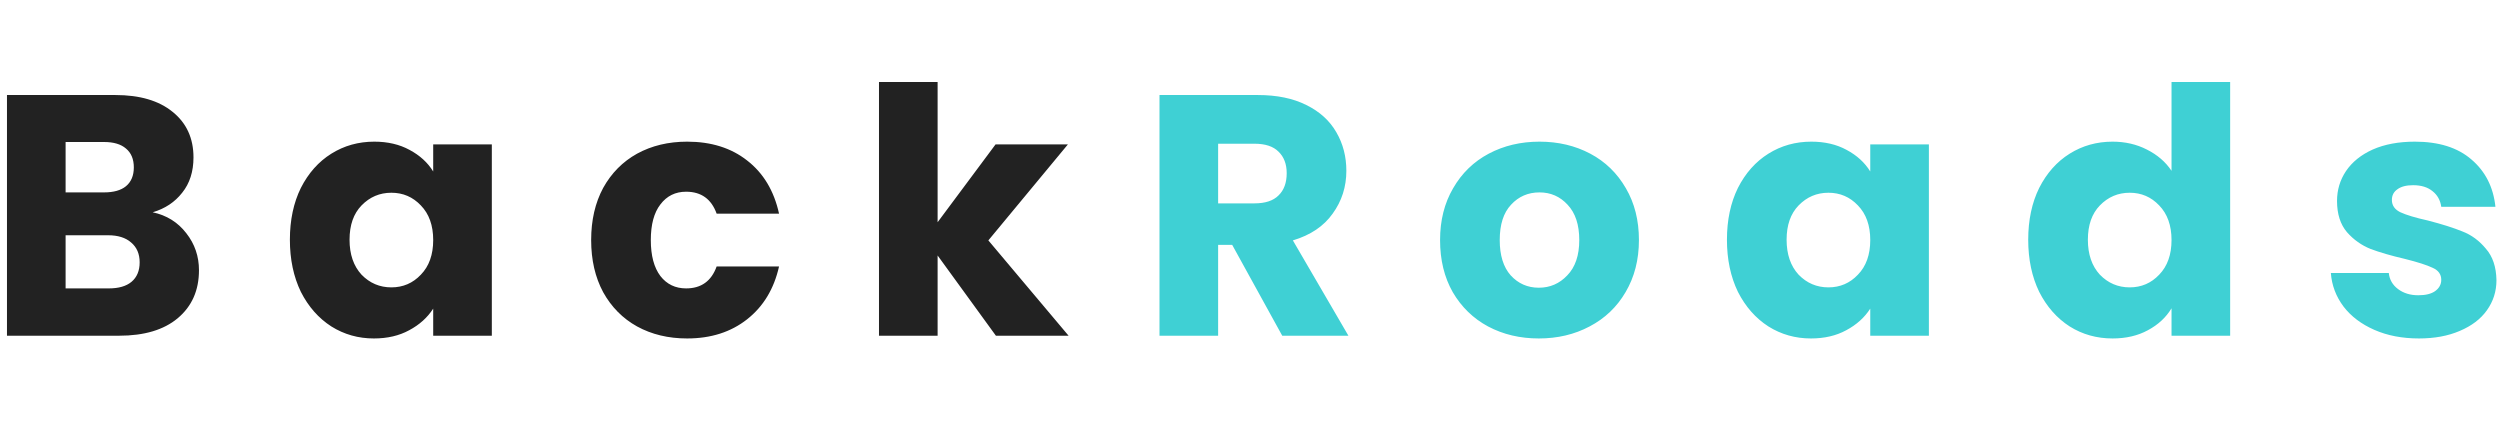
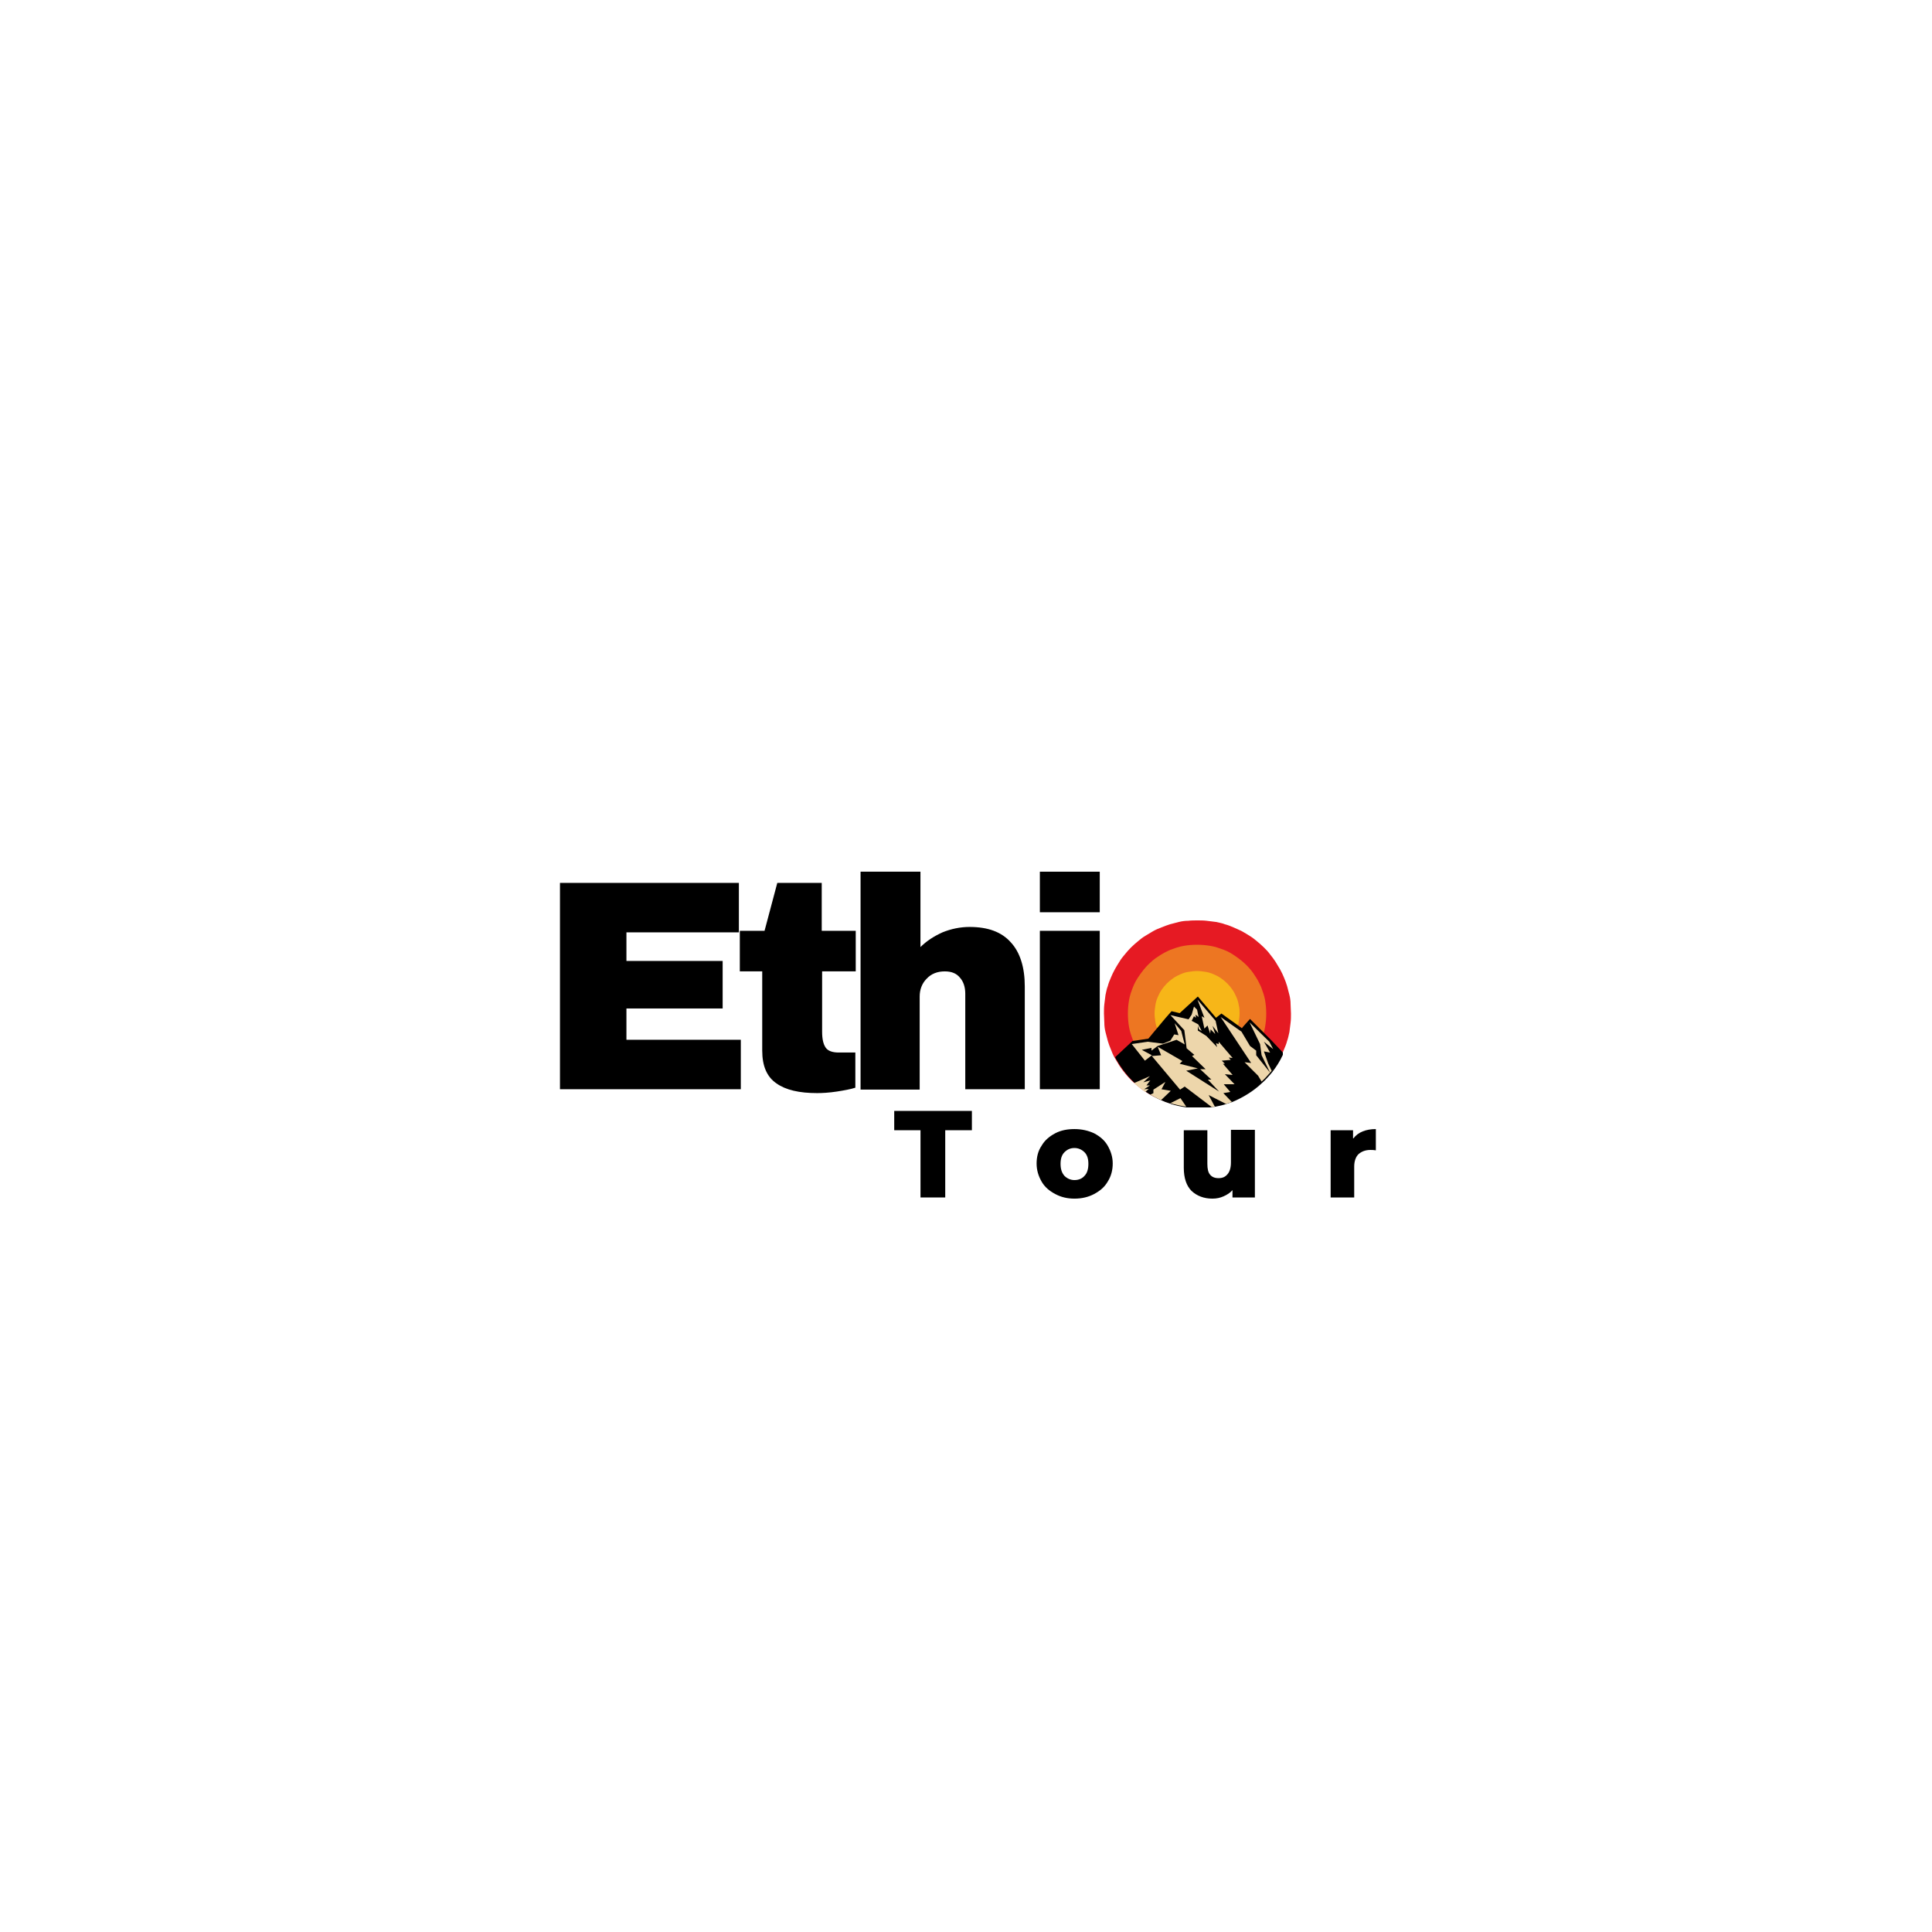
- <svg xmlns="http://www.w3.org/2000/svg" width="175" height="30" viewBox="0 0 175 19" fill="none">
-   <path d="M10.688 9.36C11.664 9.568 12.448 10.056 13.04 10.824C13.632 11.576 13.928 12.44 13.928 13.416C13.928 14.824 13.432 15.944 12.44 16.776C11.464 17.592 10.096 18 8.336 18H0.488V1.152H8.072C9.784 1.152 11.12 1.544 12.08 2.328C13.056 3.112 13.544 4.176 13.544 5.52C13.544 6.512 13.28 7.336 12.752 7.992C12.24 8.648 11.552 9.104 10.688 9.36ZM4.592 7.968H7.28C7.952 7.968 8.464 7.824 8.816 7.536C9.184 7.232 9.368 6.792 9.368 6.216C9.368 5.64 9.184 5.2 8.816 4.896C8.464 4.592 7.952 4.44 7.28 4.44H4.592V7.968ZM7.616 14.688C8.304 14.688 8.832 14.536 9.2 14.232C9.584 13.912 9.776 13.456 9.776 12.864C9.776 12.272 9.576 11.808 9.176 11.472C8.792 11.136 8.256 10.968 7.568 10.968H4.592V14.688H7.616ZM20.292 11.28C20.292 9.904 20.548 8.696 21.06 7.656C21.588 6.616 22.3 5.816 23.196 5.256C24.092 4.696 25.092 4.416 26.196 4.416C27.14 4.416 27.964 4.608 28.668 4.992C29.388 5.376 29.94 5.88 30.324 6.504V4.608H34.428V18H30.324V16.104C29.924 16.728 29.364 17.232 28.644 17.616C27.94 18 27.116 18.192 26.172 18.192C25.084 18.192 24.092 17.912 23.196 17.352C22.3 16.776 21.588 15.968 21.06 14.928C20.548 13.872 20.292 12.656 20.292 11.28ZM30.324 11.304C30.324 10.28 30.036 9.472 29.46 8.88C28.9 8.288 28.212 7.992 27.396 7.992C26.58 7.992 25.884 8.288 25.308 8.88C24.748 9.456 24.468 10.256 24.468 11.28C24.468 12.304 24.748 13.12 25.308 13.728C25.884 14.32 26.58 14.616 27.396 14.616C28.212 14.616 28.9 14.32 29.46 13.728C30.036 13.136 30.324 12.328 30.324 11.304ZM41.381 11.304C41.381 9.912 41.661 8.696 42.221 7.656C42.797 6.616 43.589 5.816 44.597 5.256C45.621 4.696 46.789 4.416 48.101 4.416C49.781 4.416 51.181 4.856 52.301 5.736C53.437 6.616 54.181 7.856 54.533 9.456H50.165C49.797 8.432 49.085 7.92 48.029 7.92C47.277 7.92 46.677 8.216 46.229 8.808C45.781 9.384 45.557 10.216 45.557 11.304C45.557 12.392 45.781 13.232 46.229 13.824C46.677 14.4 47.277 14.688 48.029 14.688C49.085 14.688 49.797 14.176 50.165 13.152H54.533C54.181 14.72 53.437 15.952 52.301 16.848C51.165 17.744 49.765 18.192 48.101 18.192C46.789 18.192 45.621 17.912 44.597 17.352C43.589 16.792 42.797 15.992 42.221 14.952C41.661 13.912 41.381 12.696 41.381 11.304ZM69.713 18L65.633 12.384V18H61.529V0.24H65.633V10.056L69.689 4.608H74.753L69.185 11.328L74.801 18H69.713Z" fill="#222222" />
-   <path d="M89.757 18L86.253 11.64H85.269V18H81.165V1.152H88.053C89.381 1.152 90.509 1.384 91.437 1.848C92.381 2.312 93.085 2.952 93.549 3.768C94.013 4.568 94.245 5.464 94.245 6.456C94.245 7.576 93.925 8.576 93.285 9.456C92.661 10.336 91.733 10.96 90.501 11.328L94.389 18H89.757ZM85.269 8.736H87.813C88.565 8.736 89.125 8.552 89.493 8.184C89.877 7.816 90.069 7.296 90.069 6.624C90.069 5.984 89.877 5.48 89.493 5.112C89.125 4.744 88.565 4.56 87.813 4.56H85.269V8.736ZM107.717 18.192C106.405 18.192 105.221 17.912 104.165 17.352C103.125 16.792 102.301 15.992 101.693 14.952C101.101 13.912 100.805 12.696 100.805 11.304C100.805 9.928 101.109 8.72 101.717 7.68C102.325 6.624 103.157 5.816 104.213 5.256C105.269 4.696 106.453 4.416 107.765 4.416C109.077 4.416 110.261 4.696 111.317 5.256C112.373 5.816 113.205 6.624 113.813 7.68C114.421 8.72 114.725 9.928 114.725 11.304C114.725 12.68 114.413 13.896 113.789 14.952C113.181 15.992 112.341 16.792 111.269 17.352C110.213 17.912 109.029 18.192 107.717 18.192ZM107.717 14.64C108.501 14.64 109.165 14.352 109.709 13.776C110.269 13.2 110.549 12.376 110.549 11.304C110.549 10.232 110.277 9.408 109.733 8.832C109.205 8.256 108.549 7.968 107.765 7.968C106.965 7.968 106.301 8.256 105.773 8.832C105.245 9.392 104.981 10.216 104.981 11.304C104.981 12.376 105.237 13.2 105.749 13.776C106.277 14.352 106.933 14.64 107.717 14.64ZM120.886 11.28C120.886 9.904 121.142 8.696 121.654 7.656C122.182 6.616 122.894 5.816 123.79 5.256C124.686 4.696 125.686 4.416 126.79 4.416C127.734 4.416 128.558 4.608 129.262 4.992C129.982 5.376 130.534 5.88 130.918 6.504V4.608H135.022V18H130.918V16.104C130.518 16.728 129.958 17.232 129.238 17.616C128.534 18 127.71 18.192 126.766 18.192C125.678 18.192 124.686 17.912 123.79 17.352C122.894 16.776 122.182 15.968 121.654 14.928C121.142 13.872 120.886 12.656 120.886 11.28ZM130.918 11.304C130.918 10.28 130.63 9.472 130.054 8.88C129.494 8.288 128.806 7.992 127.99 7.992C127.174 7.992 126.478 8.288 125.902 8.88C125.342 9.456 125.062 10.256 125.062 11.28C125.062 12.304 125.342 13.12 125.902 13.728C126.478 14.32 127.174 14.616 127.99 14.616C128.806 14.616 129.494 14.32 130.054 13.728C130.63 13.136 130.918 12.328 130.918 11.304ZM141.975 11.28C141.975 9.904 142.231 8.696 142.743 7.656C143.271 6.616 143.983 5.816 144.879 5.256C145.775 4.696 146.775 4.416 147.879 4.416C148.759 4.416 149.559 4.6 150.279 4.968C151.015 5.336 151.591 5.832 152.007 6.456V0.24H156.111V18H152.007V16.08C151.623 16.72 151.071 17.232 150.351 17.616C149.647 18 148.823 18.192 147.879 18.192C146.775 18.192 145.775 17.912 144.879 17.352C143.983 16.776 143.271 15.968 142.743 14.928C142.231 13.872 141.975 12.656 141.975 11.28ZM152.007 11.304C152.007 10.28 151.719 9.472 151.143 8.88C150.583 8.288 149.895 7.992 149.079 7.992C148.263 7.992 147.567 8.288 146.991 8.88C146.431 9.456 146.151 10.256 146.151 11.28C146.151 12.304 146.431 13.12 146.991 13.728C147.567 14.32 148.263 14.616 149.079 14.616C149.895 14.616 150.583 14.32 151.143 13.728C151.719 13.136 152.007 12.328 152.007 11.304ZM169.328 18.192C168.16 18.192 167.12 17.992 166.208 17.592C165.296 17.192 164.576 16.648 164.048 15.96C163.52 15.256 163.224 14.472 163.16 13.608H167.216C167.264 14.072 167.48 14.448 167.864 14.736C168.248 15.024 168.72 15.168 169.28 15.168C169.792 15.168 170.184 15.072 170.456 14.88C170.744 14.672 170.888 14.408 170.888 14.088C170.888 13.704 170.688 13.424 170.288 13.248C169.888 13.056 169.24 12.848 168.344 12.624C167.384 12.4 166.584 12.168 165.944 11.928C165.304 11.672 164.752 11.28 164.288 10.752C163.824 10.208 163.592 9.48 163.592 8.568C163.592 7.8 163.8 7.104 164.216 6.48C164.648 5.84 165.272 5.336 166.088 4.968C166.92 4.6 167.904 4.416 169.04 4.416C170.72 4.416 172.04 4.832 173 5.664C173.976 6.496 174.536 7.6 174.68 8.976H170.888C170.824 8.512 170.616 8.144 170.264 7.872C169.928 7.6 169.48 7.464 168.92 7.464C168.44 7.464 168.072 7.56 167.816 7.752C167.56 7.928 167.432 8.176 167.432 8.496C167.432 8.88 167.632 9.168 168.032 9.36C168.448 9.552 169.088 9.744 169.952 9.936C170.944 10.192 171.752 10.448 172.376 10.704C173 10.944 173.544 11.344 174.008 11.904C174.488 12.448 174.736 13.184 174.752 14.112C174.752 14.896 174.528 15.6 174.08 16.224C173.648 16.832 173.016 17.312 172.184 17.664C171.368 18.016 170.416 18.192 169.328 18.192Z" fill="#3FD0D4" />
+ <svg xmlns="http://www.w3.org/2000/svg" xmlns:xlink="http://www.w3.org/1999/xlink" version="1.1" id="Layer_1" x="0px" y="0px" viewBox="0 0 500 500" style="enable-background:new 0 0 500 500;" xml:space="preserve">
+   <style type="text/css">
+ 	.st0{clip-path:url(#SVGID_00000016045869927921613030000012262052169326607233_);}
+ 	.st1{fill:#E61A23;}
+ 	.st2{fill:#ED7622;}
+ 	.st3{fill:#F7B618;}
+ 	.st4{clip-path:url(#SVGID_00000014619094440493135130000015743341631012543128_);}
+ 	.st5{clip-path:url(#SVGID_00000111869853189491290580000009694424043023294120_);}
+ 	.st6{fill:#EDD6AB;}
+ </style>
+   <g>
+     <g transform="translate(103.8203, 208.5928)">
+       <g>
+         <path d="M41.1,19.9h46.3v12.8H58.3v7.4h24.9v12.3H58.3v8.1h29.6v12.8H41.1V19.9z" />
+       </g>
+     </g>
+   </g>
+   <g>
+     <g transform="translate(146.5635, 208.5928)">
+       <g>
+         <path d="M74.9,32.3v10.5h-8.7v15.6c0,1.9,0.3,3.2,0.9,4.1c0.6,0.9,1.8,1.3,3.4,1.3h4.3v9.1c-1.2,0.4-2.9,0.7-4.8,1     c-2,0.3-3.7,0.4-5.1,0.4c-4.6,0-8.1-0.8-10.5-2.5c-2.5-1.7-3.7-4.5-3.7-8.5V42.8h-5.8V32.3h6.4l3.3-12.4h11.5v12.4H74.9z" />
+       </g>
+     </g>
+   </g>
+   <g>
+     <g transform="translate(170.9124, 208.5928)">
+       <g>
+         <path d="M67.2,36.6c1.7-1.7,3.6-2.9,5.8-3.9c2.2-0.9,4.6-1.4,7-1.4c4.8,0,8.3,1.3,10.7,4c2.4,2.6,3.6,6.5,3.6,11.4v26.6H78.9     V48.6c0-1.8-0.5-3.2-1.4-4.2c-0.9-1.1-2.2-1.6-3.9-1.6c-1.9,0-3.5,0.6-4.7,1.9c-1.2,1.2-1.8,2.8-1.8,4.6v24.1H51.8V17h15.5V36.6z     " />
+       </g>
+     </g>
+   </g>
+   <g>
+     <g transform="translate(210.0165, 208.5928)">
+       <g>
+         <path d="M59.1,27.5V17h15.5v10.5H59.1z M59.1,73.3v-41h15.5v41H59.1z" />
+       </g>
+     </g>
+   </g>
+   <g>
+     <g transform="translate(227.0209, 208.5928)">
+       <g>
+         <path d="M82.8,31.4c7.2,0,12.9,1.8,17,5.5c4.1,3.6,6.2,9,6.2,16c0,7-2.1,12.3-6.2,16c-4.1,3.6-9.8,5.5-17,5.5     c-7.2,0-12.8-1.8-16.9-5.4c-4.1-3.6-6.1-9-6.1-16s2-12.4,6.1-16C69.9,33.2,75.6,31.4,82.8,31.4z M82.8,41.9     c-5.1,0-7.6,2.9-7.6,8.8v4.4c0,5.8,2.5,8.7,7.6,8.7c5.1,0,7.7-2.9,7.7-8.7v-4.4C90.5,44.8,87.9,41.9,82.8,41.9z" />
+       </g>
+     </g>
+   </g>
+   <g>
+     <g transform="translate(182.2253, 232.4031)">
+       <g>
+         <path d="M56.1,60.1h-6.9v-5h20.1v5h-6.9v17.4h-6.4V60.1z" />
+       </g>
+     </g>
+   </g>
+   <g>
+     <g transform="translate(212.9713, 232.4031)">
+       <g>
+         <path d="M65.1,77.8c-1.9,0-3.5-0.4-5-1.2c-1.5-0.8-2.7-1.8-3.5-3.2c-0.8-1.4-1.3-2.9-1.3-4.7c0-1.7,0.4-3.3,1.3-4.6     c0.8-1.4,2-2.4,3.5-3.2c1.5-0.8,3.2-1.1,5-1.1c1.9,0,3.6,0.4,5.1,1.1c1.5,0.8,2.7,1.8,3.5,3.2c0.8,1.4,1.3,2.9,1.3,4.6     c0,1.7-0.4,3.3-1.3,4.7c-0.8,1.4-2,2.4-3.5,3.2C68.7,77.4,67,77.8,65.1,77.8z M65.1,73c1.1,0,2-0.4,2.6-1.1c0.7-0.7,1-1.8,1-3.1     c0-1.3-0.3-2.3-1-3c-0.7-0.7-1.6-1.1-2.6-1.1c-1.1,0-1.9,0.4-2.6,1.1c-0.7,0.7-1,1.7-1,3c0,1.3,0.3,2.3,1,3.1     C63.2,72.6,64.1,73,65.1,73z" />
+       </g>
+     </g>
+   </g>
+   <g>
+     <g transform="translate(244.5644, 232.4031)">
+       <g>
+         <path d="M80.2,60.1v17.4h-5.8v-1.9c-0.6,0.7-1.4,1.2-2.3,1.6c-0.9,0.4-1.8,0.6-2.9,0.6c-2.2,0-4-0.7-5.4-2c-1.3-1.3-2-3.3-2-6     v-9.7h6.1v8.7c0,1.3,0.2,2.2,0.7,2.8c0.5,0.6,1.2,0.9,2.2,0.9c1,0,1.7-0.3,2.3-1c0.6-0.7,0.9-1.7,0.9-3.1v-8.4H80.2z" />
+       </g>
+     </g>
+   </g>
+   <g>
+     <g transform="translate(276.8681, 232.4031)">
+       <g>
+         <path d="M73.4,62.2c0.6-0.8,1.4-1.4,2.4-1.8c1-0.4,2.1-0.6,3.4-0.6v5.5c-0.6-0.1-1-0.1-1.4-0.1c-1.3,0-2.3,0.4-3.1,1.1     c-0.7,0.7-1.1,1.8-1.1,3.2v8h-6.1V60.1h5.8V62.2z" />
+       </g>
+     </g>
+   </g>
+   <g>
+     <defs>
+       <rect id="SVGID_1_" x="285.6" y="238.1" width="48.5" height="48.5" />
+     </defs>
+     <clipPath id="SVGID_00000178179013265452326740000005567097353434876323_">
+       <use xlink:href="#SVGID_1_" style="overflow:visible;" />
+     </clipPath>
+     <g style="clip-path:url(#SVGID_00000178179013265452326740000005567097353434876323_);">
+       <path class="st1" d="M334.1,262.3c0,0.8,0,1.6-0.1,2.4s-0.2,1.6-0.3,2.4c-0.2,0.8-0.3,1.5-0.6,2.3c-0.2,0.8-0.5,1.5-0.8,2.2    c-0.3,0.7-0.6,1.4-1,2.2c-0.4,0.7-0.8,1.4-1.2,2c-0.4,0.7-0.9,1.3-1.4,1.9c-0.5,0.6-1,1.2-1.6,1.8c-0.6,0.6-1.1,1.1-1.8,1.6    c-0.6,0.5-1.3,1-1.9,1.4c-0.7,0.4-1.3,0.8-2,1.2c-0.7,0.4-1.4,0.7-2.2,1c-0.7,0.3-1.5,0.6-2.2,0.8c-0.8,0.2-1.5,0.4-2.3,0.6    c-0.8,0.2-1.6,0.3-2.4,0.3c-0.8,0.1-1.6,0.1-2.4,0.1c-0.8,0-1.6,0-2.4-0.1c-0.8-0.1-1.6-0.2-2.4-0.3c-0.8-0.2-1.5-0.3-2.3-0.6    c-0.8-0.2-1.5-0.5-2.2-0.8c-0.7-0.3-1.4-0.6-2.2-1c-0.7-0.4-1.4-0.8-2-1.2c-0.7-0.4-1.3-0.9-1.9-1.4c-0.6-0.5-1.2-1-1.8-1.6    c-0.6-0.6-1.1-1.2-1.6-1.8c-0.5-0.6-1-1.3-1.4-1.9c-0.4-0.7-0.8-1.3-1.2-2c-0.4-0.7-0.7-1.4-1-2.2c-0.3-0.7-0.6-1.5-0.8-2.2    s-0.4-1.5-0.6-2.3c-0.2-0.8-0.3-1.6-0.3-2.4s-0.1-1.6-0.1-2.4c0-0.8,0-1.6,0.1-2.4s0.2-1.6,0.3-2.4c0.2-0.8,0.3-1.6,0.6-2.3    c0.2-0.8,0.5-1.5,0.8-2.2c0.3-0.7,0.6-1.4,1-2.1c0.4-0.7,0.8-1.4,1.2-2c0.4-0.7,0.9-1.3,1.4-1.9c0.5-0.6,1-1.2,1.6-1.8    c0.6-0.6,1.2-1.1,1.8-1.6c0.6-0.5,1.2-1,1.9-1.4c0.7-0.4,1.3-0.8,2-1.2c0.7-0.4,1.4-0.7,2.2-1s1.5-0.6,2.2-0.8    c0.8-0.2,1.5-0.4,2.3-0.6c0.8-0.2,1.6-0.3,2.4-0.3c0.8-0.1,1.6-0.1,2.4-0.1c0.8,0,1.6,0,2.4,0.1c0.8,0.1,1.6,0.2,2.4,0.3    c0.8,0.2,1.6,0.3,2.3,0.6c0.8,0.2,1.5,0.5,2.2,0.8s1.4,0.6,2.2,1c0.7,0.4,1.4,0.8,2,1.2c0.7,0.4,1.3,0.9,1.9,1.4    c0.6,0.5,1.2,1,1.8,1.6c0.6,0.6,1.1,1.1,1.6,1.8c0.5,0.6,1,1.3,1.4,1.9c0.4,0.7,0.8,1.3,1.2,2c0.4,0.7,0.7,1.4,1,2.1    c0.3,0.7,0.6,1.5,0.8,2.2c0.2,0.8,0.4,1.5,0.6,2.3c0.2,0.8,0.3,1.6,0.3,2.4S334.1,261.5,334.1,262.3z" />
+     </g>
+   </g>
+   <path class="st2" d="M327.7,262.3c0,1.2-0.1,2.3-0.3,3.5c-0.2,1.2-0.6,2.3-1,3.4c-0.4,1.1-1,2.1-1.7,3.1c-0.7,1-1.4,1.9-2.2,2.7  c-0.8,0.8-1.7,1.6-2.7,2.2c-1,0.7-2,1.2-3.1,1.6c-1.1,0.4-2.2,0.8-3.4,1c-1.2,0.2-2.3,0.3-3.5,0.3c-1.2,0-2.3-0.1-3.5-0.3  c-1.2-0.2-2.3-0.6-3.4-1c-1.1-0.4-2.1-1-3.1-1.6c-1-0.7-1.9-1.4-2.7-2.2s-1.6-1.7-2.2-2.7c-0.7-1-1.2-2-1.7-3.1  c-0.4-1.1-0.8-2.2-1-3.4c-0.2-1.1-0.3-2.3-0.3-3.5s0.1-2.3,0.3-3.5c0.2-1.2,0.6-2.3,1-3.3c0.4-1.1,1-2.1,1.7-3.1  c0.7-1,1.4-1.9,2.2-2.7c0.8-0.8,1.7-1.6,2.7-2.2c1-0.7,2-1.2,3.1-1.7c1.1-0.4,2.2-0.8,3.4-1c1.1-0.2,2.3-0.3,3.5-0.3  c1.2,0,2.3,0.1,3.5,0.3c1.2,0.2,2.3,0.6,3.4,1c1.1,0.4,2.1,1,3.1,1.7c1,0.7,1.9,1.4,2.7,2.2c0.8,0.8,1.6,1.7,2.2,2.7  c0.7,1,1.2,2,1.7,3.1c0.4,1.1,0.8,2.2,1,3.3C327.6,260,327.7,261.2,327.7,262.3z" />
+   <path class="st3" d="M320.8,262.3c0,0.7-0.1,1.4-0.2,2.1c-0.1,0.7-0.3,1.4-0.6,2.1c-0.3,0.7-0.6,1.3-1,1.9c-0.4,0.6-0.9,1.2-1.4,1.7  c-0.5,0.5-1.1,1-1.7,1.4c-0.6,0.4-1.2,0.7-1.9,1c-0.7,0.3-1.4,0.5-2.1,0.6c-0.7,0.1-1.4,0.2-2.1,0.2c-0.7,0-1.4-0.1-2.1-0.2  c-0.7-0.1-1.4-0.3-2.1-0.6c-0.7-0.3-1.3-0.6-1.9-1c-0.6-0.4-1.2-0.9-1.7-1.4c-0.5-0.5-1-1.1-1.4-1.7c-0.4-0.6-0.7-1.2-1-1.9  c-0.3-0.7-0.5-1.4-0.6-2.1c-0.1-0.7-0.2-1.4-0.2-2.1c0-0.7,0.1-1.4,0.2-2.1c0.1-0.7,0.3-1.4,0.6-2.1c0.3-0.7,0.6-1.3,1-1.9  c0.4-0.6,0.9-1.2,1.4-1.7c0.5-0.5,1.1-1,1.7-1.4c0.6-0.4,1.2-0.7,1.9-1c0.7-0.3,1.3-0.5,2.1-0.6c0.7-0.1,1.4-0.2,2.1-0.2  c0.7,0,1.4,0.1,2.1,0.2c0.7,0.1,1.4,0.3,2.1,0.6c0.7,0.3,1.3,0.6,1.9,1c0.6,0.4,1.2,0.9,1.7,1.4c0.5,0.5,1,1.1,1.4,1.7  c0.4,0.6,0.7,1.2,1,1.9c0.3,0.7,0.5,1.4,0.6,2.1C320.8,260.9,320.8,261.6,320.8,262.3z" />
+   <g>
+     <defs>
+       <rect id="SVGID_00000036962857398175876350000004630277077895165361_" x="287.4" y="257.8" width="44.6" height="28.8" />
+     </defs>
+     <clipPath id="SVGID_00000039856819770346684650000003977860473878483845_">
+       <use xlink:href="#SVGID_00000036962857398175876350000004630277077895165361_" style="overflow:visible;" />
+     </clipPath>
+     <g style="clip-path:url(#SVGID_00000039856819770346684650000003977860473878483845_);">
+       <path d="M329,269.2l-3.2-3.2l-2.3-2.3l-1.7,1.9l-0.4,0.5l-3.2-2.3l-2.1-1.5l-1.4,1.1l-4.7-5.5l-4.7,4.3l-2.1-0.5l-1.5,1.7    l-3.1,3.7l-1.4,1.7l-2,0.3l-2.1,0.3l-1.5,1.4l-3,2.8c0.1,0.2,0.2,0.4,0.3,0.6c0.9,1.6,2,3.1,3.2,4.5c0.1,0.1,0.1,0.1,0.2,0.2    c0.5,0.5,0.9,1,1.4,1.4c0.9,0.8,1.9,1.6,2.9,2.3c0.4,0.3,0.8,0.5,1.3,0.8c0.9,0.5,1.8,1,2.8,1.4c0.3,0.1,0.6,0.3,0.9,0.4    c0.4,0.1,0.8,0.3,1.2,0.4c0.1,0,0.2,0,0.2,0.1c1.3,0.4,2.7,0.7,4.1,0.9c0.8,0.1,1.6,0.2,2.4,0.2c0.2,0,0.4,0,0.6,0    c1.3,0,2.5-0.1,3.7-0.3c0.3,0,0.5-0.1,0.8-0.1c1-0.2,1.9-0.4,2.8-0.7c0.5-0.2,1-0.3,1.5-0.5c2.9-1.2,5.6-2.9,7.8-5    c0.8-0.7,1.5-1.5,2.2-2.3c0,0,0,0,0,0c0.1-0.2,0.3-0.3,0.4-0.5c1-1.3,1.9-2.7,2.6-4.2c0.1-0.2,0.2-0.4,0.3-0.6L329,269.2z" />
+     </g>
+   </g>
+   <g>
+     <defs>
+       <rect id="SVGID_00000083783570334383813260000001281512118758446721_" x="292.1" y="257.8" width="37.6" height="28.8" />
+     </defs>
+     <clipPath id="SVGID_00000094616692532609051130000012782446793236762497_">
+       <use xlink:href="#SVGID_00000083783570334383813260000001281512118758446721_" style="overflow:visible;" />
+     </clipPath>
+     <g style="clip-path:url(#SVGID_00000094616692532609051130000012782446793236762497_);">
+       <path class="st6" d="M300.6,281.9l1-1.9l-3.1,2v0.9l-0.8,0.4c0.9,0.5,1.8,1,2.8,1.4l2.5-2.4L300.6,281.9z M296.1,281.9l1.5-1h-0.9    l1-1.3l-1.8,0.5l1.7-1.6l-4.1,1.8c0.9,0.8,1.9,1.6,2.9,2.3l0.9-0.8L296.1,281.9z M302.9,285.5c1.3,0.4,2.7,0.7,4.1,0.9l-1.5-2.2    L302.9,285.5z M318.4,282.6l-1.7-2h2.8L317,278l2,0.2l-2.5-2.9h0.5l-0.8-0.8l2.3-0.2l-0.5-0.6l1,0.1l-3.6-4.2v0.6l-0.7-0.2l0.3,1    l-2.8-2.9l-2.2-1.4v-1.2l0.3,0.9l0.7,0.4l-0.9-1.7l-1.7-0.9l0.6-1.2l0.5,0.4l-0.1-0.8l0.8,0.6l-0.4-1.9l-0.8-0.8l-0.6,2.1    l-0.8,1.2l-2.6-0.6l-2.1-0.5l3.6,3.9l0.6,4.7l2,1.7l-0.6,0.3l3.5,3.4h-1.4l2.9,2.7h-0.9l2.9,3.1l-8.5-5.4l3-0.6l-4.7-1.2l0.7-0.7    l-6.4-3.7l0.9,2.2l-2.4,0.2l7.3,8.7l1.2-0.8l7,5.3c0.3,0,0.5-0.1,0.8-0.1l-1.6-3l4.5,2.3c0.5-0.2,1-0.3,1.5-0.5l-2.2-2.3    L318.4,282.6L318.4,282.6z M327.1,272.1l1.6,0.3l-1.6-2.8l2.4,1.9l-1-1.9l-5.1-5l2.7,5.6l0.4,2.9l2.2,4.5c0.1-0.2,0.3-0.3,0.4-0.5    l-0.9-1.9L327.1,272.1z M325.1,271.9l-1.6-1.2l-2.2-3.7l-5.4-3.8l7.9,11.9l-1.7-0.2l3.5,3.5l0.9,1.5c0.8-0.7,1.5-1.5,2.2-2.3    l-3.6-4.5L325.1,271.9L325.1,271.9z M298.1,273.1l-2.6-1.4l2.5-0.5v0.7l1.6-1.2l4.9-1.6l2.1,1.2l-0.9-3.5l-1.7-2l1,3.1l-1.1-0.2    l-1,1.6l-1.9,0.8l-4-0.5l-4.1,0.6l3.4,4.3L298.1,273.1z M311,263l0.7,3.2l0.8-0.8l0.7,2.1l0.1-1.1l1.2,1.2l-0.7-2.1l1.5,1.9    l-0.7-3.2l-4.7-5.5l1.8,4.7L311,263z" />
+     </g>
+   </g>
</svg>
